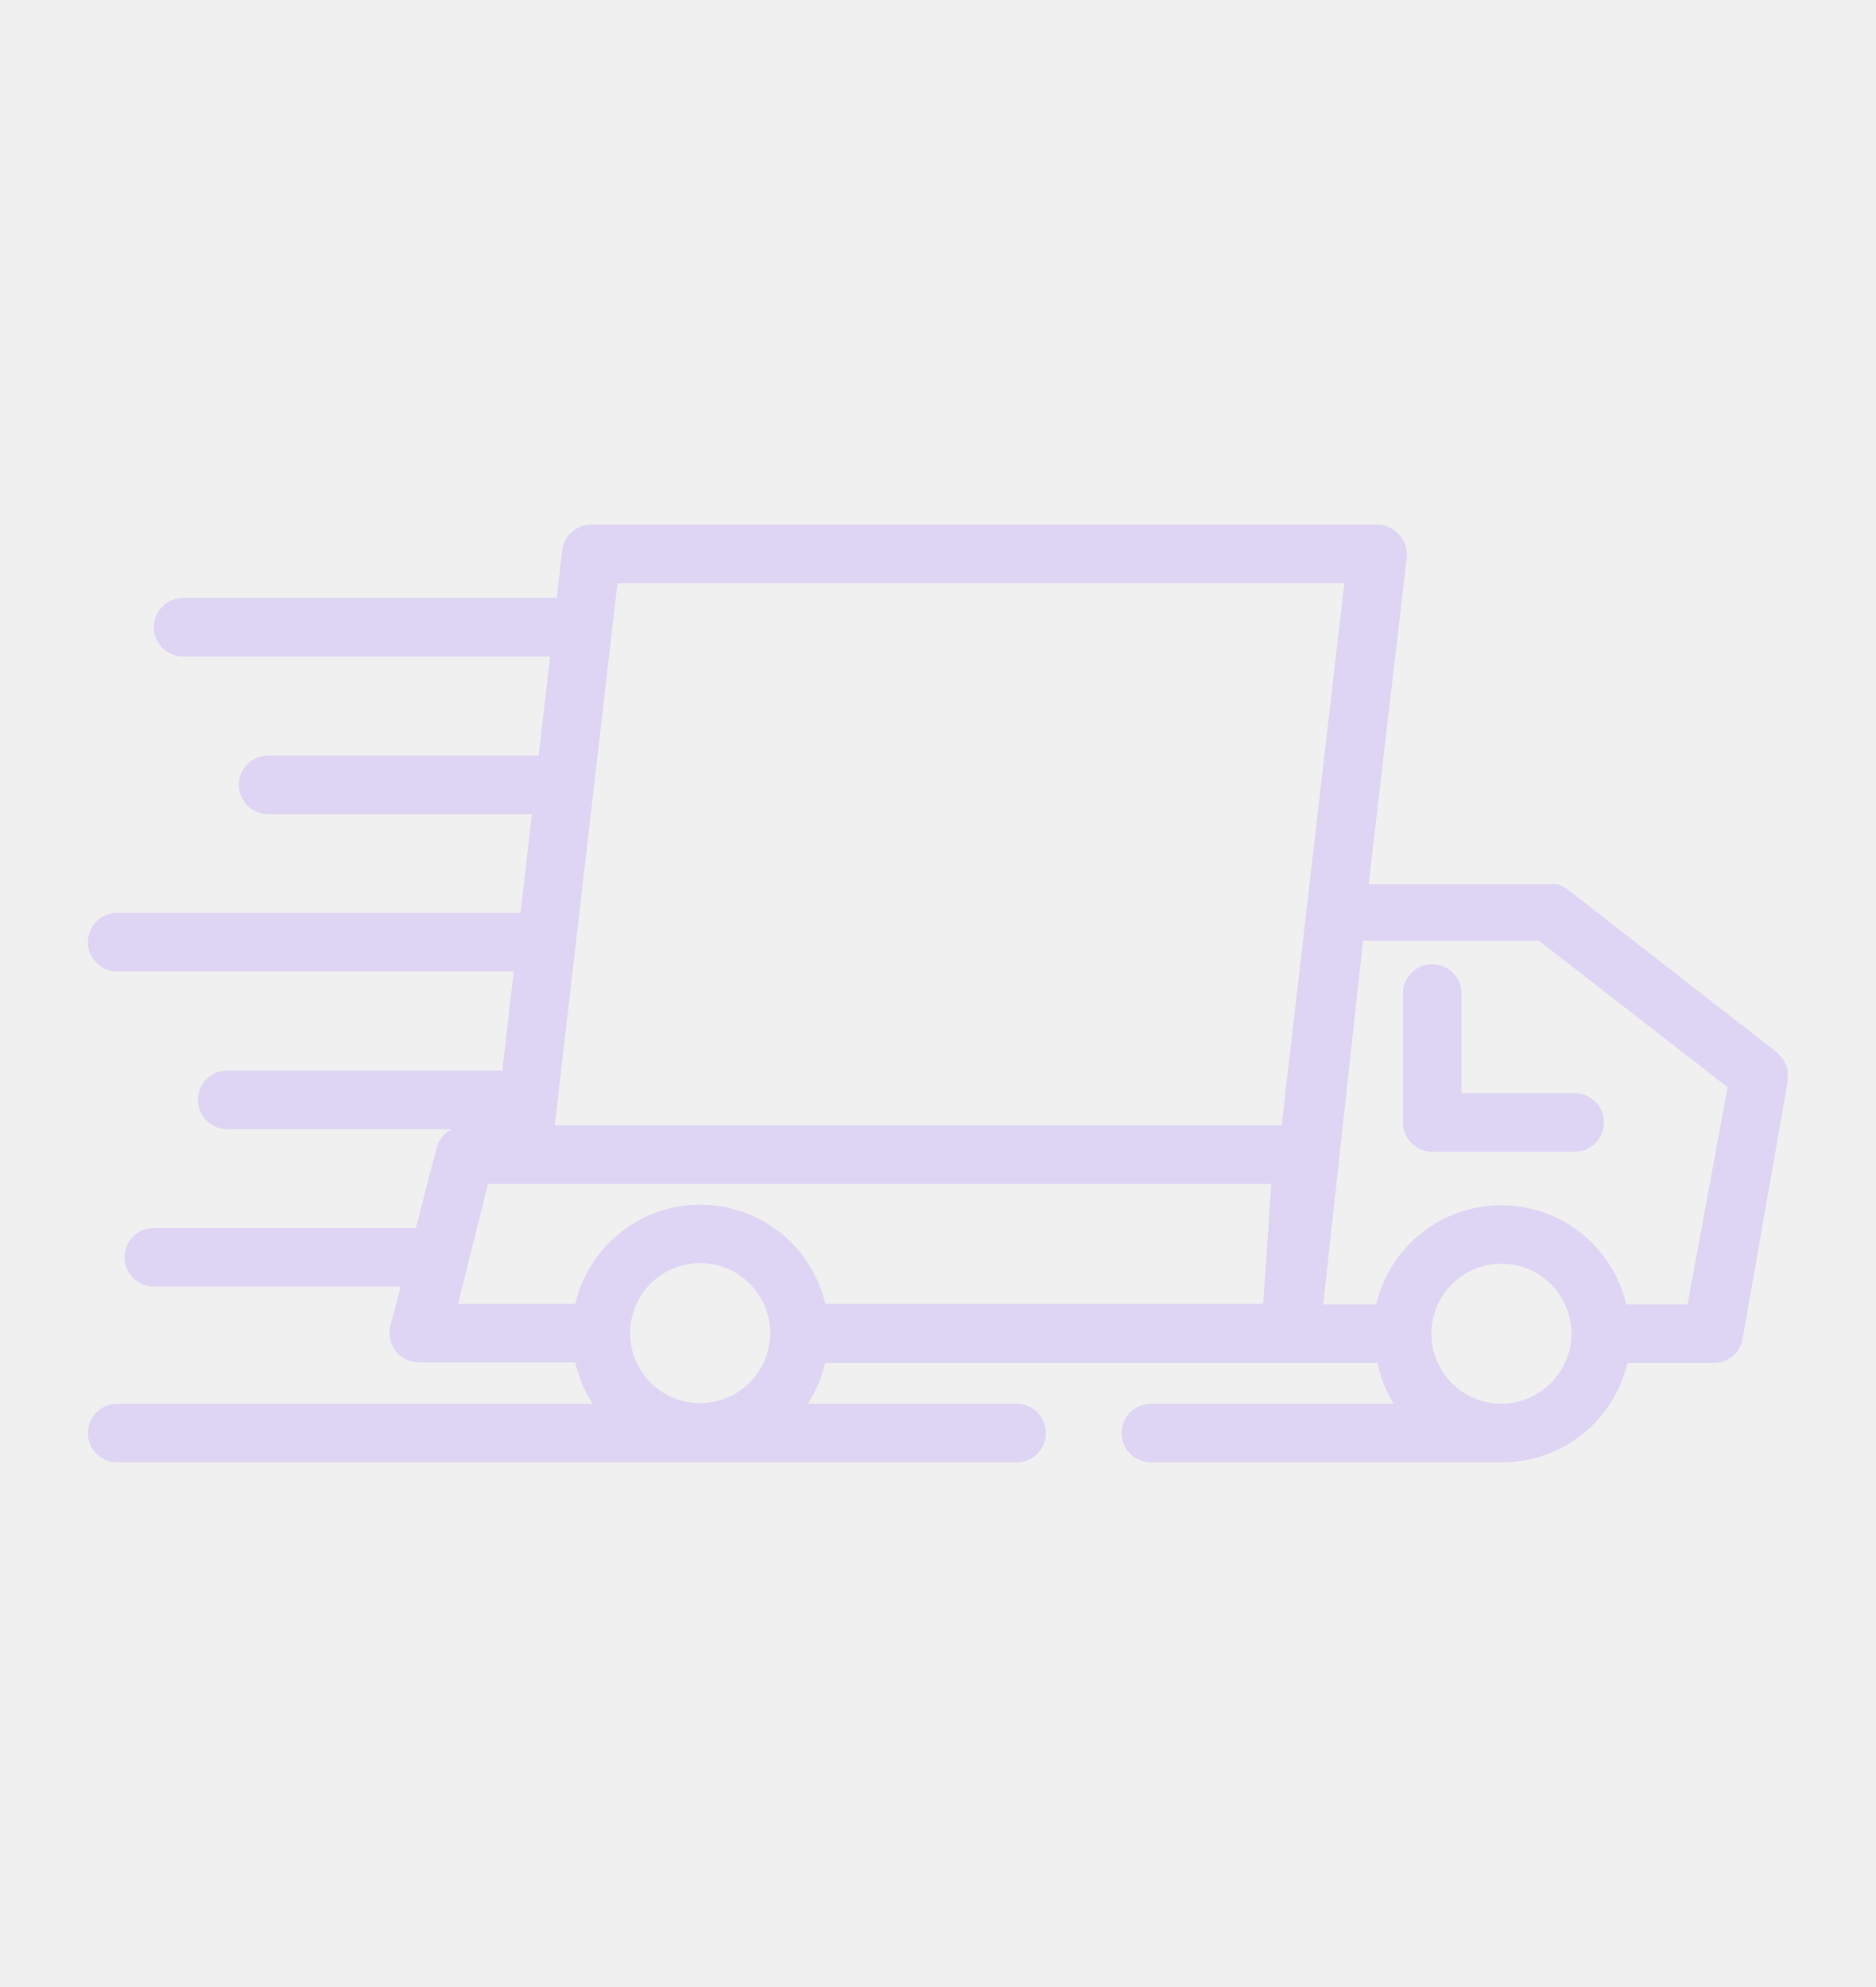
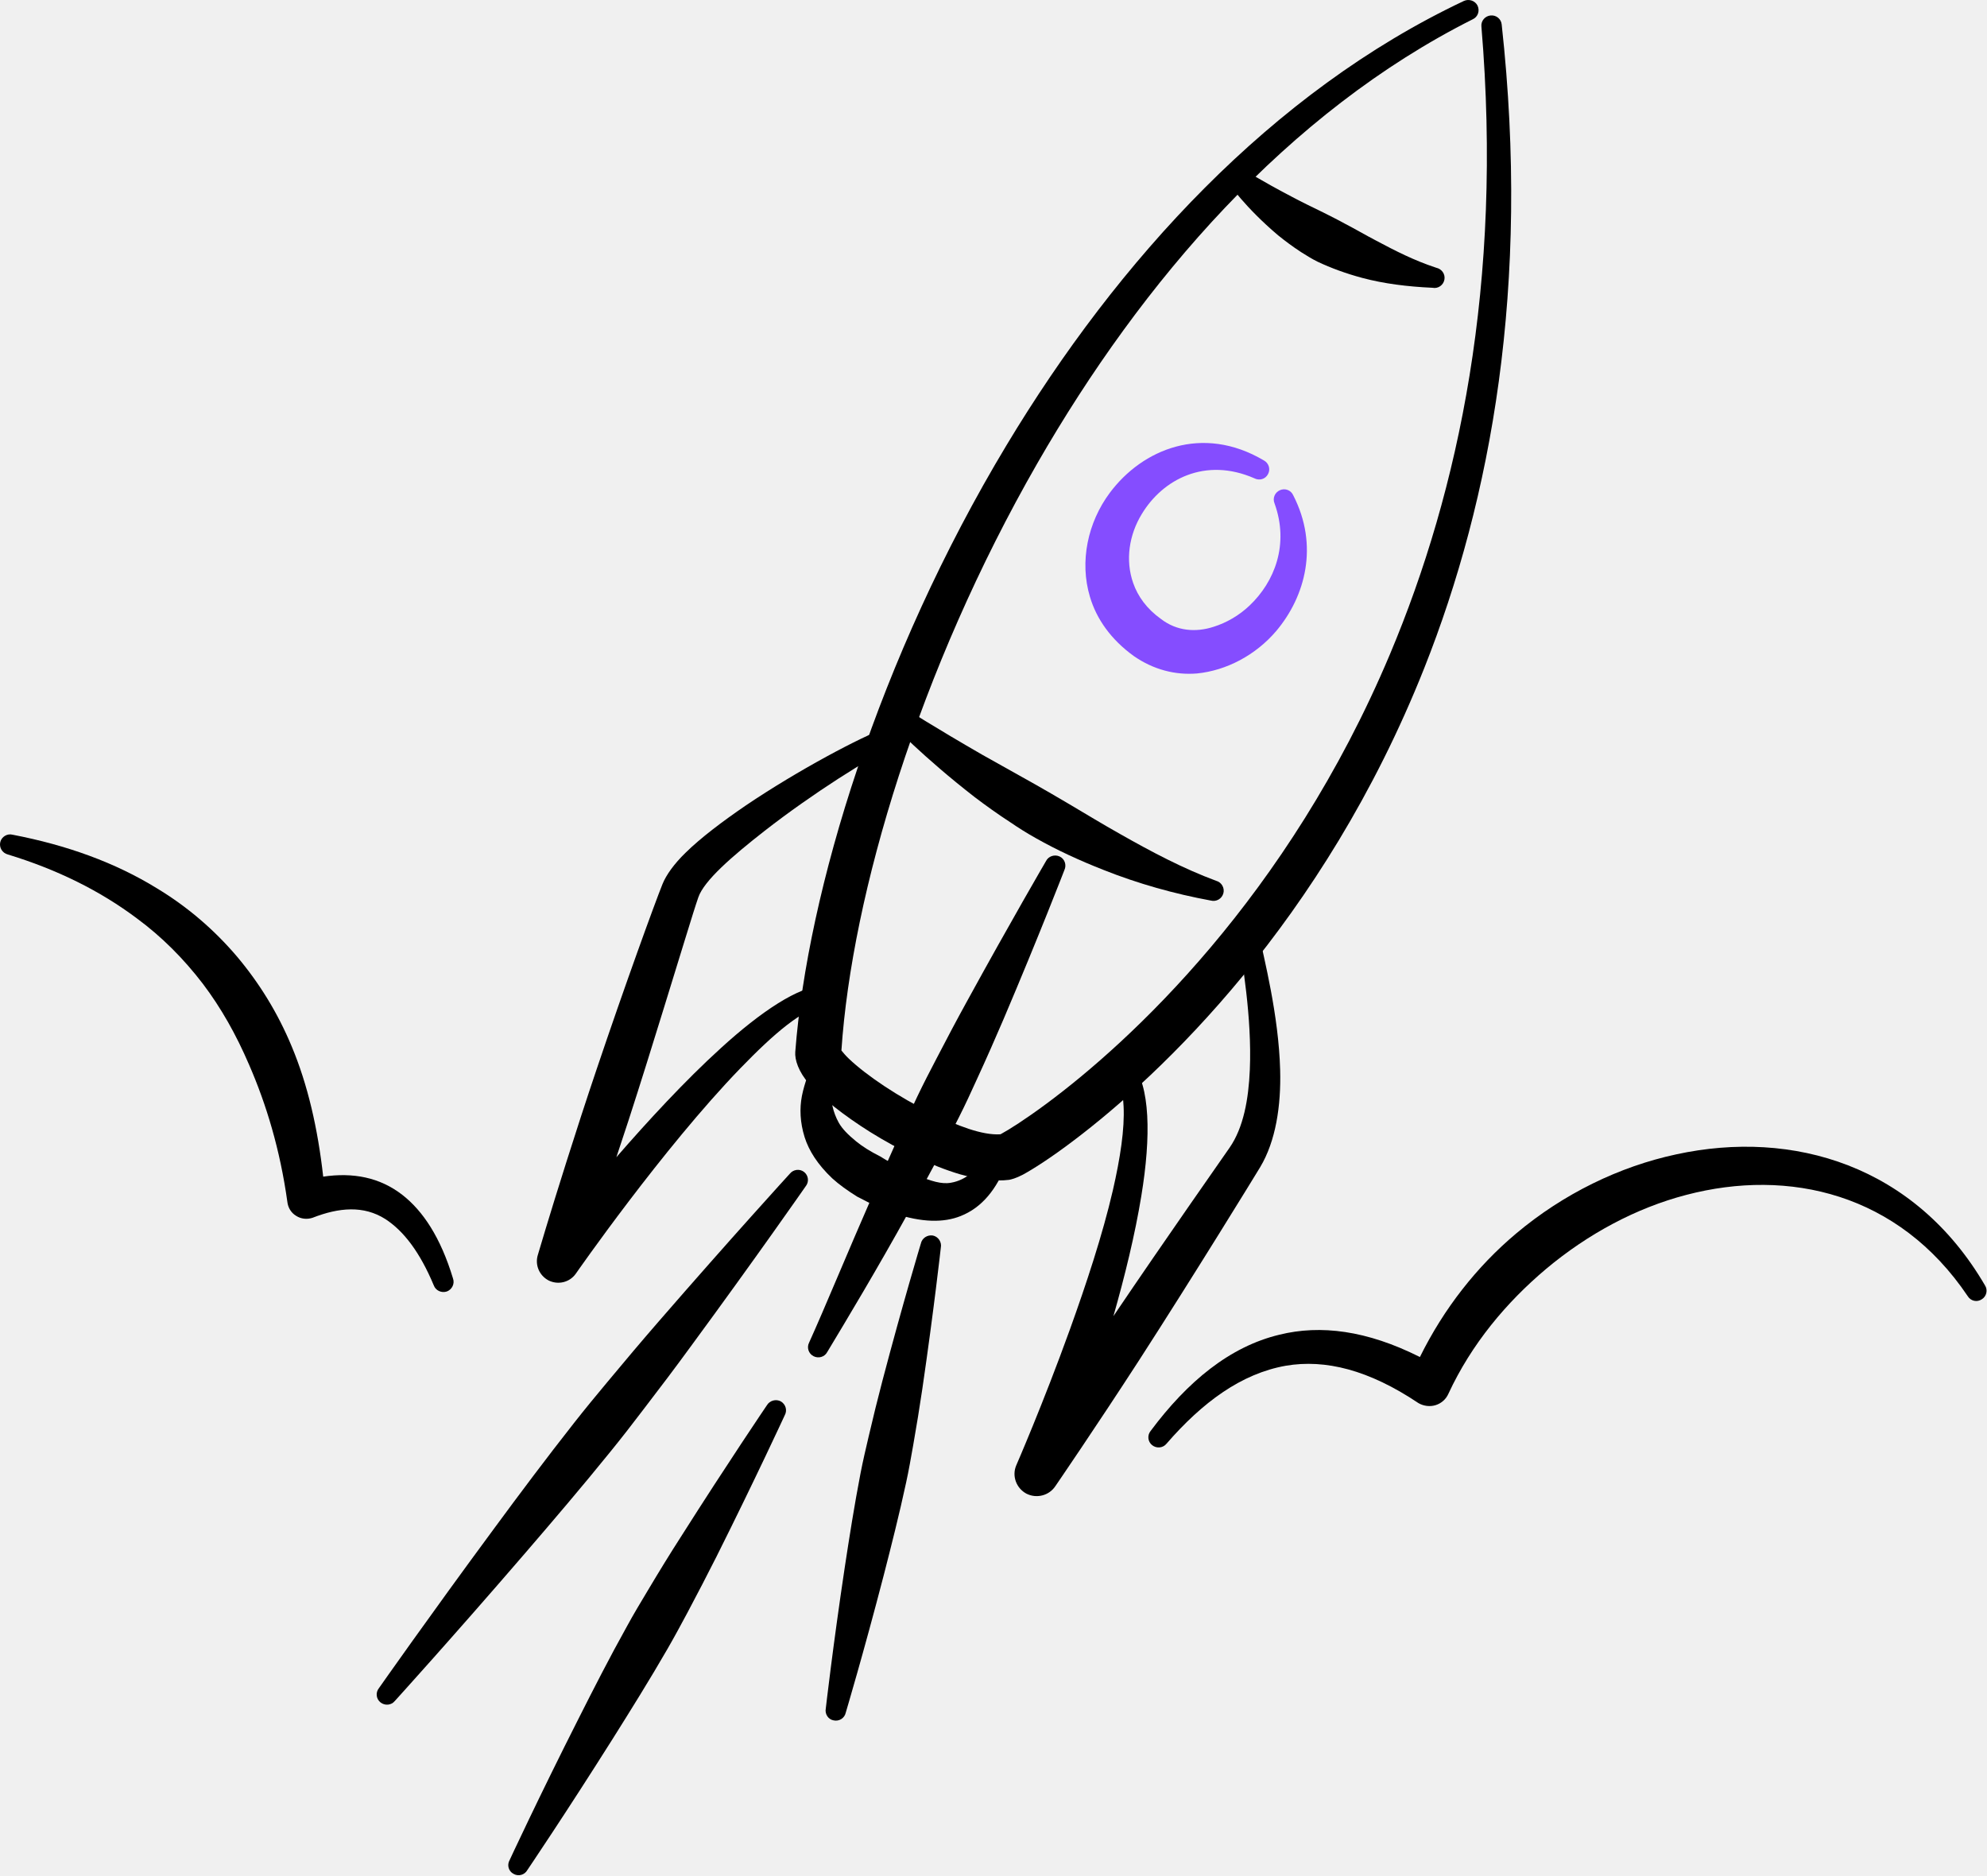
- <svg xmlns="http://www.w3.org/2000/svg" width="84px" height="89px" viewBox="0 0 64 64" fill="none">
-   <path d="M61 34.63C60.986 34.565 60.966 34.501 60.94 34.44C60.917 34.382 60.891 34.325 60.86 34.27C60.819 34.212 60.772 34.159 60.72 34.11C60.693 34.074 60.663 34.041 60.63 34.01L53.44 28.41L53.33 28.36C53.277 28.318 53.215 28.288 53.15 28.27C53.081 28.256 53.009 28.256 52.94 28.27C52.904 28.265 52.867 28.265 52.83 28.27H46.7L48 17.14C48.017 17 48.005 16.859 47.963 16.724C47.922 16.59 47.853 16.466 47.76 16.36C47.667 16.248 47.551 16.158 47.42 16.096C47.288 16.034 47.145 16.001 47 16H20.18C19.933 15.998 19.694 16.089 19.509 16.253C19.324 16.417 19.207 16.644 19.18 16.89L19 18.5H6.25C5.985 18.5 5.73 18.605 5.543 18.793C5.355 18.98 5.25 19.235 5.25 19.5C5.25 19.765 5.355 20.02 5.543 20.207C5.73 20.395 5.985 20.5 6.25 20.5H18.77L18.38 23.88H9.15C8.885 23.88 8.63 23.985 8.443 24.173C8.255 24.36 8.15 24.615 8.15 24.88C8.15 25.145 8.255 25.4 8.443 25.587C8.63 25.775 8.885 25.88 9.15 25.88H18.15L17.76 29.25H4C3.735 29.25 3.48 29.355 3.293 29.543C3.105 29.73 3 29.985 3 30.25C3 30.515 3.105 30.77 3.293 30.957C3.48 31.145 3.735 31.25 4 31.25H17.53L17.14 34.63H7.75C7.485 34.63 7.23 34.735 7.043 34.923C6.855 35.11 6.75 35.365 6.75 35.63C6.75 35.895 6.855 36.15 7.043 36.337C7.23 36.525 7.485 36.63 7.75 36.63H15.41C15.287 36.693 15.178 36.78 15.09 36.887C15.002 36.993 14.938 37.117 14.9 37.25L14.19 40H5.25C4.985 40 4.73 40.105 4.543 40.293C4.355 40.48 4.25 40.735 4.25 41C4.25 41.265 4.355 41.52 4.543 41.707C4.73 41.895 4.985 42 5.25 42H13.67L13.32 43.34C13.283 43.488 13.279 43.642 13.31 43.791C13.342 43.94 13.406 44.08 13.5 44.2C13.593 44.321 13.713 44.419 13.85 44.487C13.987 44.554 14.137 44.59 14.29 44.59H19.63C19.741 45.092 19.941 45.569 20.22 46H4C3.735 46 3.48 46.105 3.293 46.293C3.105 46.48 3 46.735 3 47C3 47.265 3.105 47.52 3.293 47.707C3.48 47.895 3.735 48 4 48H34.69C34.955 48 35.21 47.895 35.397 47.707C35.585 47.52 35.69 47.265 35.69 47C35.69 46.735 35.585 46.48 35.397 46.293C35.21 46.105 34.955 46 34.69 46H27.56C27.841 45.577 28.041 45.106 28.15 44.61H47C47.105 45.101 47.291 45.57 47.55 46H39.27C39.005 46 38.75 46.105 38.563 46.293C38.375 46.48 38.27 46.735 38.27 47C38.27 47.265 38.375 47.52 38.563 47.707C38.75 47.895 39.005 48 39.27 48H51.27C52.258 47.997 53.216 47.66 53.989 47.045C54.762 46.43 55.305 45.572 55.53 44.61H58.46C58.697 44.614 58.927 44.534 59.11 44.383C59.294 44.233 59.417 44.023 59.46 43.79L61 35C61.005 34.953 61.005 34.907 61 34.86C61.007 34.783 61.007 34.706 61 34.63ZM45.87 18L43.73 36.5H18.93L21.07 18H45.87ZM16.65 38.5H43.38L43.1 42.59H28.16C27.935 41.628 27.391 40.77 26.617 40.156C25.843 39.541 24.883 39.207 23.895 39.207C22.907 39.207 21.947 39.541 21.173 40.156C20.399 40.77 19.855 41.628 19.63 42.59H15.63L16.65 38.5ZM21.5 43.59C21.5 42.956 21.752 42.348 22.2 41.9C22.648 41.452 23.256 41.2 23.89 41.2C24.524 41.2 25.132 41.452 25.58 41.9C26.028 42.348 26.28 42.956 26.28 43.59C26.28 44.224 26.028 44.832 25.58 45.28C25.132 45.728 24.524 45.98 23.89 45.98C23.256 45.98 22.648 45.728 22.2 45.28C21.752 44.832 21.5 44.224 21.5 43.59ZM51.23 46C50.757 46 50.295 45.86 49.902 45.597C49.509 45.335 49.203 44.961 49.022 44.525C48.841 44.088 48.794 43.607 48.886 43.144C48.978 42.68 49.206 42.254 49.54 41.92C49.874 41.586 50.3 41.358 50.764 41.266C51.227 41.174 51.708 41.221 52.145 41.402C52.581 41.583 52.955 41.889 53.217 42.282C53.48 42.675 53.62 43.137 53.62 43.61C53.617 44.243 53.365 44.849 52.917 45.297C52.469 45.745 51.863 45.997 51.23 46V46ZM57.58 42.61H55.49C55.265 41.648 54.721 40.79 53.947 40.175C53.173 39.561 52.213 39.227 51.225 39.227C50.237 39.227 49.277 39.561 48.503 40.175C47.729 40.79 47.185 41.648 46.96 42.61H45.15L46.51 30.2H52.51L58.95 35.2L57.58 42.61Z" fill="#DDD5F3" />
-   <path d="M53.73 35.4H49.87V32C49.87 31.735 49.765 31.48 49.577 31.293C49.39 31.105 49.135 31 48.87 31C48.605 31 48.35 31.105 48.163 31.293C47.975 31.48 47.87 31.735 47.87 32V36.4C47.87 36.665 47.975 36.92 48.163 37.107C48.35 37.295 48.605 37.4 48.87 37.4H53.73C53.995 37.4 54.25 37.295 54.437 37.107C54.625 36.92 54.73 36.665 54.73 36.4C54.73 36.135 54.625 35.88 54.437 35.693C54.25 35.505 53.995 35.4 53.73 35.4Z" fill="#DDD5F3" />
+ <svg xmlns="http://www.w3.org/2000/svg" width="100%" height="100%" viewBox="0 0 196 185" fill="none">
+   <g clip-path="url(#clip0_101_196)">
+     <path fill-rule="evenodd" clip-rule="evenodd" d="M0.764 84.271C0.225 84.128 -0.104 83.585 0.03 83.041C0.163 82.526 0.709 82.183 1.248 82.326C6.601 83.356 11.362 85.072 15.49 87.618C18.473 89.419 21.112 91.679 23.376 94.339C25.544 96.913 27.387 99.859 28.786 103.235C30.353 106.981 31.345 111.272 31.881 116.048C34.81 115.619 37.448 116.106 39.692 117.85C41.711 119.423 43.456 122.026 44.684 126.088C44.871 126.603 44.599 127.175 44.077 127.375C43.554 127.546 42.978 127.289 42.79 126.774C41.414 123.485 39.814 121.397 37.997 120.224C35.87 118.88 33.45 119.08 30.818 120.11C30.278 120.282 29.685 120.224 29.205 119.91C28.724 119.624 28.408 119.109 28.346 118.537C27.628 113.388 26.274 108.926 24.569 105.008C23.292 102.033 21.806 99.402 20.011 97.028C18.126 94.568 15.972 92.394 13.484 90.564C9.857 87.846 5.635 85.758 0.764 84.271Z" fill="black" />
+     <path fill-rule="evenodd" clip-rule="evenodd" d="M103.177 84.929C103.415 84.443 104.018 84.243 104.52 84.471C105.02 84.7 105.232 85.301 104.991 85.816C104.991 85.816 102.52 92.223 98.979 100.546C98.184 102.405 97.314 104.379 96.405 106.352C95.822 107.639 95.231 108.926 94.594 110.185C92.998 113.388 91.279 116.563 89.618 119.566C86.516 125.173 83.543 130.121 81.597 133.353C81.339 133.839 80.731 134.011 80.24 133.753C79.749 133.496 79.56 132.895 79.815 132.409C81.356 129.005 83.534 123.685 86.103 117.822C87.48 114.704 88.935 111.386 90.467 108.183C91.081 106.896 91.733 105.637 92.376 104.407C93.383 102.462 94.382 100.575 95.36 98.801C99.702 90.879 103.177 84.929 103.177 84.929Z" fill="black" />
+     <path fill-rule="evenodd" clip-rule="evenodd" d="M82.998 103.606C83.155 103.807 83.451 104.15 83.724 104.407C85.46 106.066 88.651 108.211 91.888 109.784C94.385 111.014 96.881 111.987 98.675 111.872C98.698 111.872 98.718 111.844 98.738 111.844C99.538 111.415 101.12 110.414 103.243 108.841C111.384 102.806 127.013 88.504 137.114 64.507C143.904 48.375 148.248 27.924 146.128 2.611C146.073 2.068 146.478 1.582 147.032 1.525C147.583 1.467 148.076 1.868 148.128 2.411C150.96 28.211 147.092 49.262 140.495 65.88C130.511 91.021 114.357 106.095 105.966 112.444C103.596 114.246 101.805 115.362 100.907 115.848C100.204 116.22 99.713 116.334 99.538 116.363C98.195 116.535 96.525 116.335 94.709 115.82C91.885 114.99 88.631 113.388 85.83 111.644C83.224 110.013 81.012 108.24 79.832 106.924C78.73 105.666 78.392 104.493 78.446 103.749C79.654 87.932 86.682 64.85 99.283 43.913C110.26 25.665 125.443 9.047 144.4 0.094C144.9 -0.134 145.502 0.066 145.746 0.552C145.99 1.067 145.781 1.667 145.284 1.896C127.007 11.078 112.676 27.696 102.328 45.687C90.628 66.052 84.028 88.218 82.998 103.606Z" fill="black" />
+     <path fill-rule="evenodd" clip-rule="evenodd" d="M121.228 18.114C120.837 17.713 120.846 17.055 121.242 16.683C121.641 16.283 122.278 16.312 122.665 16.712C122.665 16.712 124.413 17.828 127.366 19.372C128.321 19.887 129.395 20.402 130.565 20.974C131.237 21.317 131.943 21.66 132.663 22.061C133.662 22.576 134.675 23.176 135.774 23.748C137.602 24.721 139.493 25.693 141.674 26.408C142.219 26.523 142.581 27.038 142.478 27.581C142.377 28.125 141.852 28.496 141.304 28.382C138.819 28.268 136.526 27.982 134.374 27.409C132.772 26.98 131.291 26.437 129.96 25.808C129.38 25.522 128.847 25.179 128.339 24.864C127.503 24.32 126.743 23.748 126.069 23.205C122.791 20.43 121.228 18.114 121.228 18.114Z" fill="black" />
+     <path fill-rule="evenodd" clip-rule="evenodd" d="M87.93 71.371C87.503 70.999 87.448 70.37 87.804 69.941C88.16 69.512 88.794 69.455 89.219 69.827C89.219 69.827 92.255 71.772 96.881 74.432C98.448 75.318 100.187 76.291 102.038 77.32C103.146 77.95 104.288 78.608 105.444 79.294C107.097 80.267 108.773 81.296 110.512 82.269C113.586 84.013 116.722 85.672 119.971 86.874C120.504 87.017 120.82 87.589 120.674 88.104C120.527 88.647 119.973 88.962 119.437 88.819C115.864 88.161 112.268 87.16 108.825 85.787C106.497 84.872 104.256 83.842 102.184 82.669C101.315 82.183 100.491 81.668 99.696 81.124C98.419 80.295 97.225 79.437 96.132 78.608C91.044 74.66 87.93 71.371 87.93 71.371Z" fill="black" />
+     <path fill-rule="evenodd" clip-rule="evenodd" d="M125.727 49.662C125.506 49.147 125.742 48.575 126.249 48.347C126.76 48.118 127.351 48.346 127.572 48.861C130.109 53.81 128.763 58.815 125.902 62.219C123.862 64.621 120.966 66.137 118.062 66.423C115.93 66.595 113.784 66.052 111.844 64.707C109.582 63.077 108.162 61.046 107.516 58.872C106.466 55.383 107.298 51.522 109.473 48.604C112.67 44.314 118.596 41.825 124.654 45.401C125.148 45.658 125.343 46.259 125.087 46.745C124.832 47.26 124.226 47.431 123.733 47.174C118.892 45.057 114.688 47.26 112.613 50.721C111.379 52.751 110.986 55.24 111.778 57.499C112.237 58.815 113.115 60.045 114.518 61.046C116.076 62.248 117.959 62.39 119.712 61.818C120.992 61.418 122.223 60.703 123.251 59.73C125.73 57.385 127.179 53.695 125.727 49.662Z" fill="#854DFF" />
+     <path fill-rule="evenodd" clip-rule="evenodd" d="M109.829 129.806C115.069 122.055 120.763 113.961 121.291 113.188C122.659 111.215 123.162 108.412 123.285 105.494C123.506 100.289 122.493 94.74 122.172 92.337C122.08 91.794 122.447 91.279 122.995 91.193C123.543 91.079 124.063 91.45 124.155 91.994C124.671 94.482 126.132 100.117 126.275 105.523C126.373 109.098 125.833 112.559 124.31 115.105C123.776 115.991 117.792 125.745 112.383 134.125C108.07 140.79 104.107 146.567 104.107 146.567C103.484 147.511 102.245 147.826 101.24 147.311C100.239 146.767 99.805 145.566 100.239 144.536C100.239 144.536 102.873 138.501 105.536 131.122C107.132 126.689 108.756 121.798 109.775 117.393C110.504 114.218 110.948 111.329 110.831 109.098C110.762 107.811 110.561 106.781 110.056 106.066C109.72 105.609 109.806 104.979 110.248 104.665C110.693 104.322 111.324 104.407 111.657 104.865C113.471 107.067 113.548 112.073 112.584 117.936C111.964 121.74 110.948 125.888 109.829 129.806Z" fill="black" />
+     <path fill-rule="evenodd" clip-rule="evenodd" d="M87.434 71.772C87.951 71.572 88.536 71.829 88.74 72.344C88.946 72.859 88.691 73.431 88.177 73.632C85.862 74.661 80.142 78.265 75.41 81.955C72.228 84.443 69.45 86.846 68.882 88.505C68.391 89.906 67.091 94.254 65.472 99.459C64.393 102.949 63.197 106.81 62.009 110.471C61.598 111.73 61.194 112.96 60.8 114.132C63.906 110.557 67.599 106.553 71.1 103.378C75.046 99.774 78.808 97.257 81.25 97.2C81.804 97.171 82.283 97.571 82.314 98.143C82.349 98.687 81.927 99.173 81.373 99.202C79.25 99.402 76.28 102.005 73.04 105.351C65.369 113.274 56.791 125.63 56.791 125.63C56.177 126.489 55.044 126.746 54.117 126.288C53.19 125.802 52.742 124.744 53.061 123.743C53.061 123.743 54.212 119.824 55.882 114.561C56.769 111.758 57.796 108.583 58.869 105.409C61.607 97.285 64.548 89.191 65.352 87.189C65.713 86.302 66.48 85.215 67.627 84.1C69.111 82.641 71.229 81.039 73.571 79.438C78.739 75.948 84.96 72.659 87.434 71.772Z" fill="black" />
+     <path fill-rule="evenodd" clip-rule="evenodd" d="M80.157 104.75C80.263 104.207 80.791 103.864 81.336 103.95C81.878 104.064 82.237 104.579 82.134 105.122C82.045 106.438 81.543 108.583 82.736 110.728C83.092 111.357 83.672 111.93 84.438 112.559C85.067 113.074 85.844 113.56 86.808 114.046C88.197 114.904 89.417 115.505 90.482 115.934C91.836 116.477 92.866 116.821 93.802 116.649C95.314 116.391 96.442 115.333 97.57 113.674C97.828 113.188 98.436 113.016 98.927 113.274C99.421 113.531 99.61 114.132 99.352 114.618C98.302 117.335 96.847 119.109 94.752 119.938C93.096 120.596 90.961 120.596 88.14 119.652C87.052 119.309 85.879 118.708 84.556 118.022C83.589 117.421 82.759 116.821 82.097 116.22C80.644 114.847 79.784 113.474 79.37 112.158C78.914 110.7 78.865 109.327 79.1 108.097C79.365 106.753 79.87 105.609 80.157 104.75Z" fill="black" />
+     <path fill-rule="evenodd" clip-rule="evenodd" d="M90.832 122.655C90.944 122.112 91.475 121.769 92.02 121.855C92.562 121.969 92.915 122.513 92.803 123.056C92.803 123.056 92.123 129.177 90.975 137.014C90.714 138.787 90.41 140.647 90.074 142.563C89.859 143.764 89.644 145.023 89.38 146.224C88.703 149.37 87.919 152.459 87.176 155.348C85.196 162.985 83.428 168.906 83.428 168.906C83.316 169.449 82.785 169.792 82.243 169.678C81.698 169.592 81.347 169.048 81.457 168.505C81.457 168.505 82.154 162.384 83.333 154.547C83.778 151.63 84.275 148.455 84.883 145.309C85.121 144.079 85.405 142.877 85.686 141.676C86.126 139.788 86.576 137.958 87.035 136.213C89.05 128.548 90.832 122.655 90.832 122.655Z" fill="black" />
+     <path fill-rule="evenodd" clip-rule="evenodd" d="M75.654 138.587C75.927 138.129 76.541 137.958 77.023 138.215C77.508 138.501 77.677 139.102 77.405 139.588C77.405 139.588 74.558 145.766 70.664 153.546C69.774 155.319 68.816 157.15 67.817 159.038C67.174 160.239 66.526 161.44 65.834 162.641C64.069 165.702 62.207 168.677 60.465 171.451C55.833 178.802 52.019 184.437 52.019 184.437C51.747 184.923 51.133 185.094 50.648 184.808C50.166 184.551 49.993 183.95 50.266 183.464C50.266 183.464 53.13 177.286 57.053 169.535C58.525 166.617 60.129 163.471 61.837 160.411C62.505 159.181 63.214 158.008 63.917 156.835C65.008 155.005 66.095 153.232 67.163 151.573C71.826 144.222 75.654 138.587 75.654 138.587Z" fill="black" />
+     <path fill-rule="evenodd" clip-rule="evenodd" d="M77.907 115.762C78.251 115.333 78.885 115.247 79.319 115.591C79.752 115.934 79.824 116.563 79.479 116.992C79.479 116.992 74.584 124.028 68.107 132.838C66.626 134.869 65.048 136.957 63.421 139.073C62.376 140.446 61.317 141.819 60.221 143.163C57.423 146.624 54.539 149.999 51.856 153.117C44.712 161.412 38.948 167.761 38.948 167.761C38.603 168.19 37.969 168.248 37.535 167.904C37.101 167.561 37.029 166.932 37.374 166.503C37.374 166.503 42.284 159.495 48.788 150.686C51.23 147.368 53.885 143.821 56.631 140.332C57.707 138.959 58.818 137.614 59.917 136.299C61.627 134.239 63.32 132.237 64.959 130.349C72.13 122.083 77.907 115.762 77.907 115.762Z" fill="black" />
+     <path fill-rule="evenodd" clip-rule="evenodd" d="M115.063 142.391C114.716 142.82 114.085 142.877 113.651 142.534C113.218 142.191 113.149 141.562 113.497 141.133C117.144 136.242 121.314 132.809 126.204 131.637C130.261 130.636 134.827 131.208 140.061 133.839C142.417 129.063 145.674 124.915 149.557 121.654C154.22 117.736 159.741 115.047 165.366 113.846C176.865 111.358 188.892 114.933 195.802 126.774C196.098 127.232 195.954 127.861 195.483 128.147C195.013 128.462 194.39 128.319 194.097 127.833C187.276 117.707 176.478 115.19 166.33 117.85C161.397 119.137 156.651 121.683 152.513 125.144C148.576 128.462 145.149 132.552 142.868 137.471C142.627 138.015 142.165 138.415 141.602 138.587C141.037 138.759 140.426 138.673 139.923 138.387C135.013 135.097 130.726 134.039 126.841 134.697C122.45 135.469 118.61 138.301 115.063 142.391Z" fill="black" />
+   </g>
+   <defs>
+     <clipPath id="clip0_101_196">
+       <rect width="196" height="185" fill="white" />
+     </clipPath>
+   </defs>
</svg>
